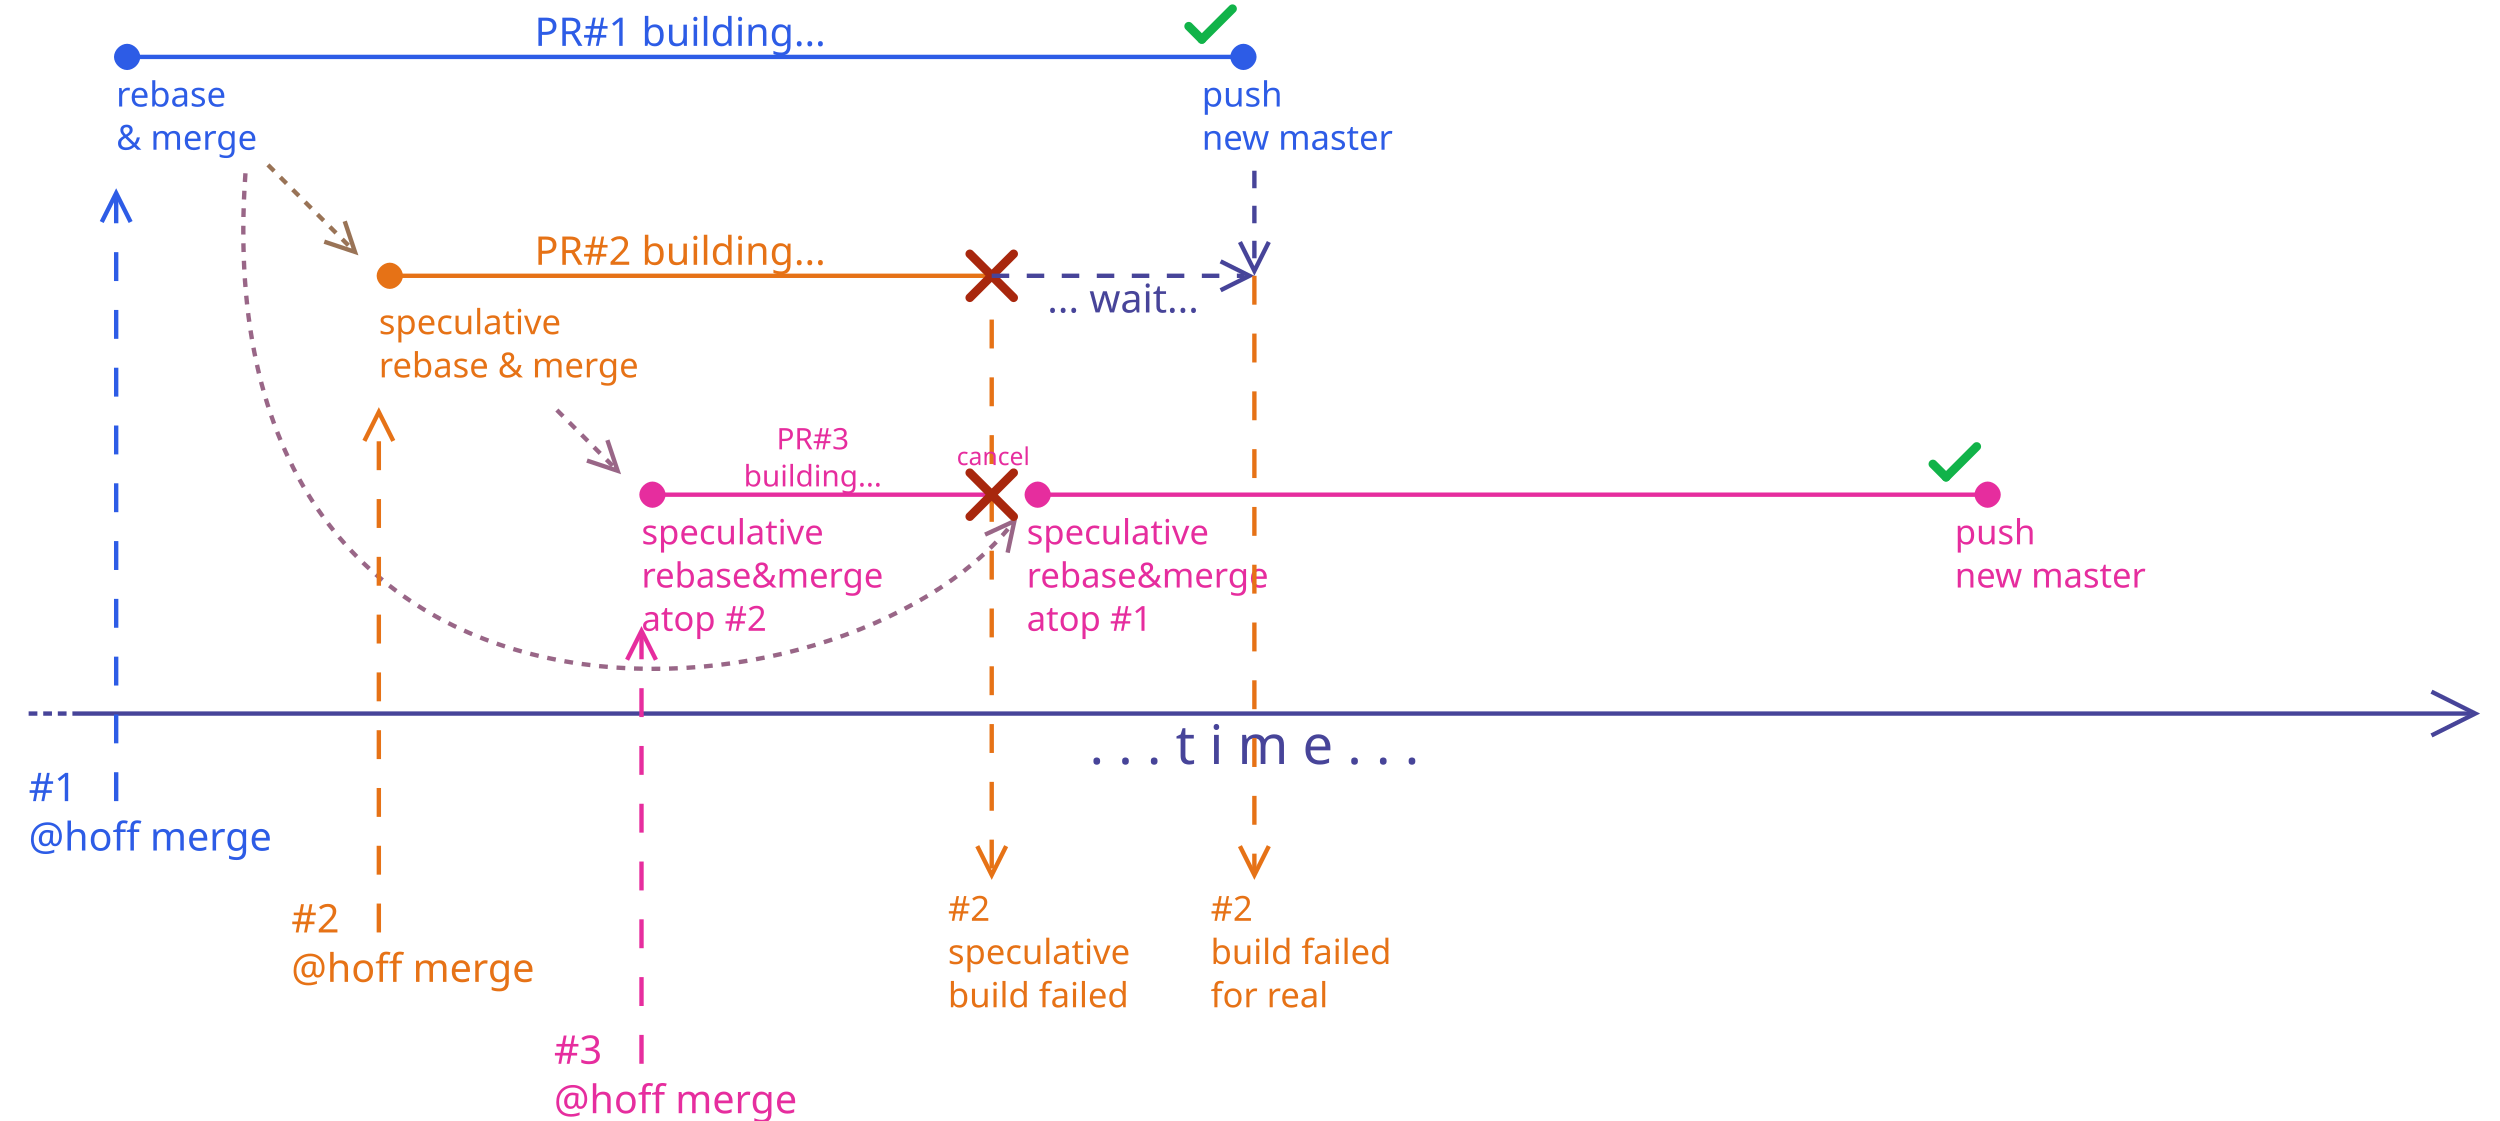
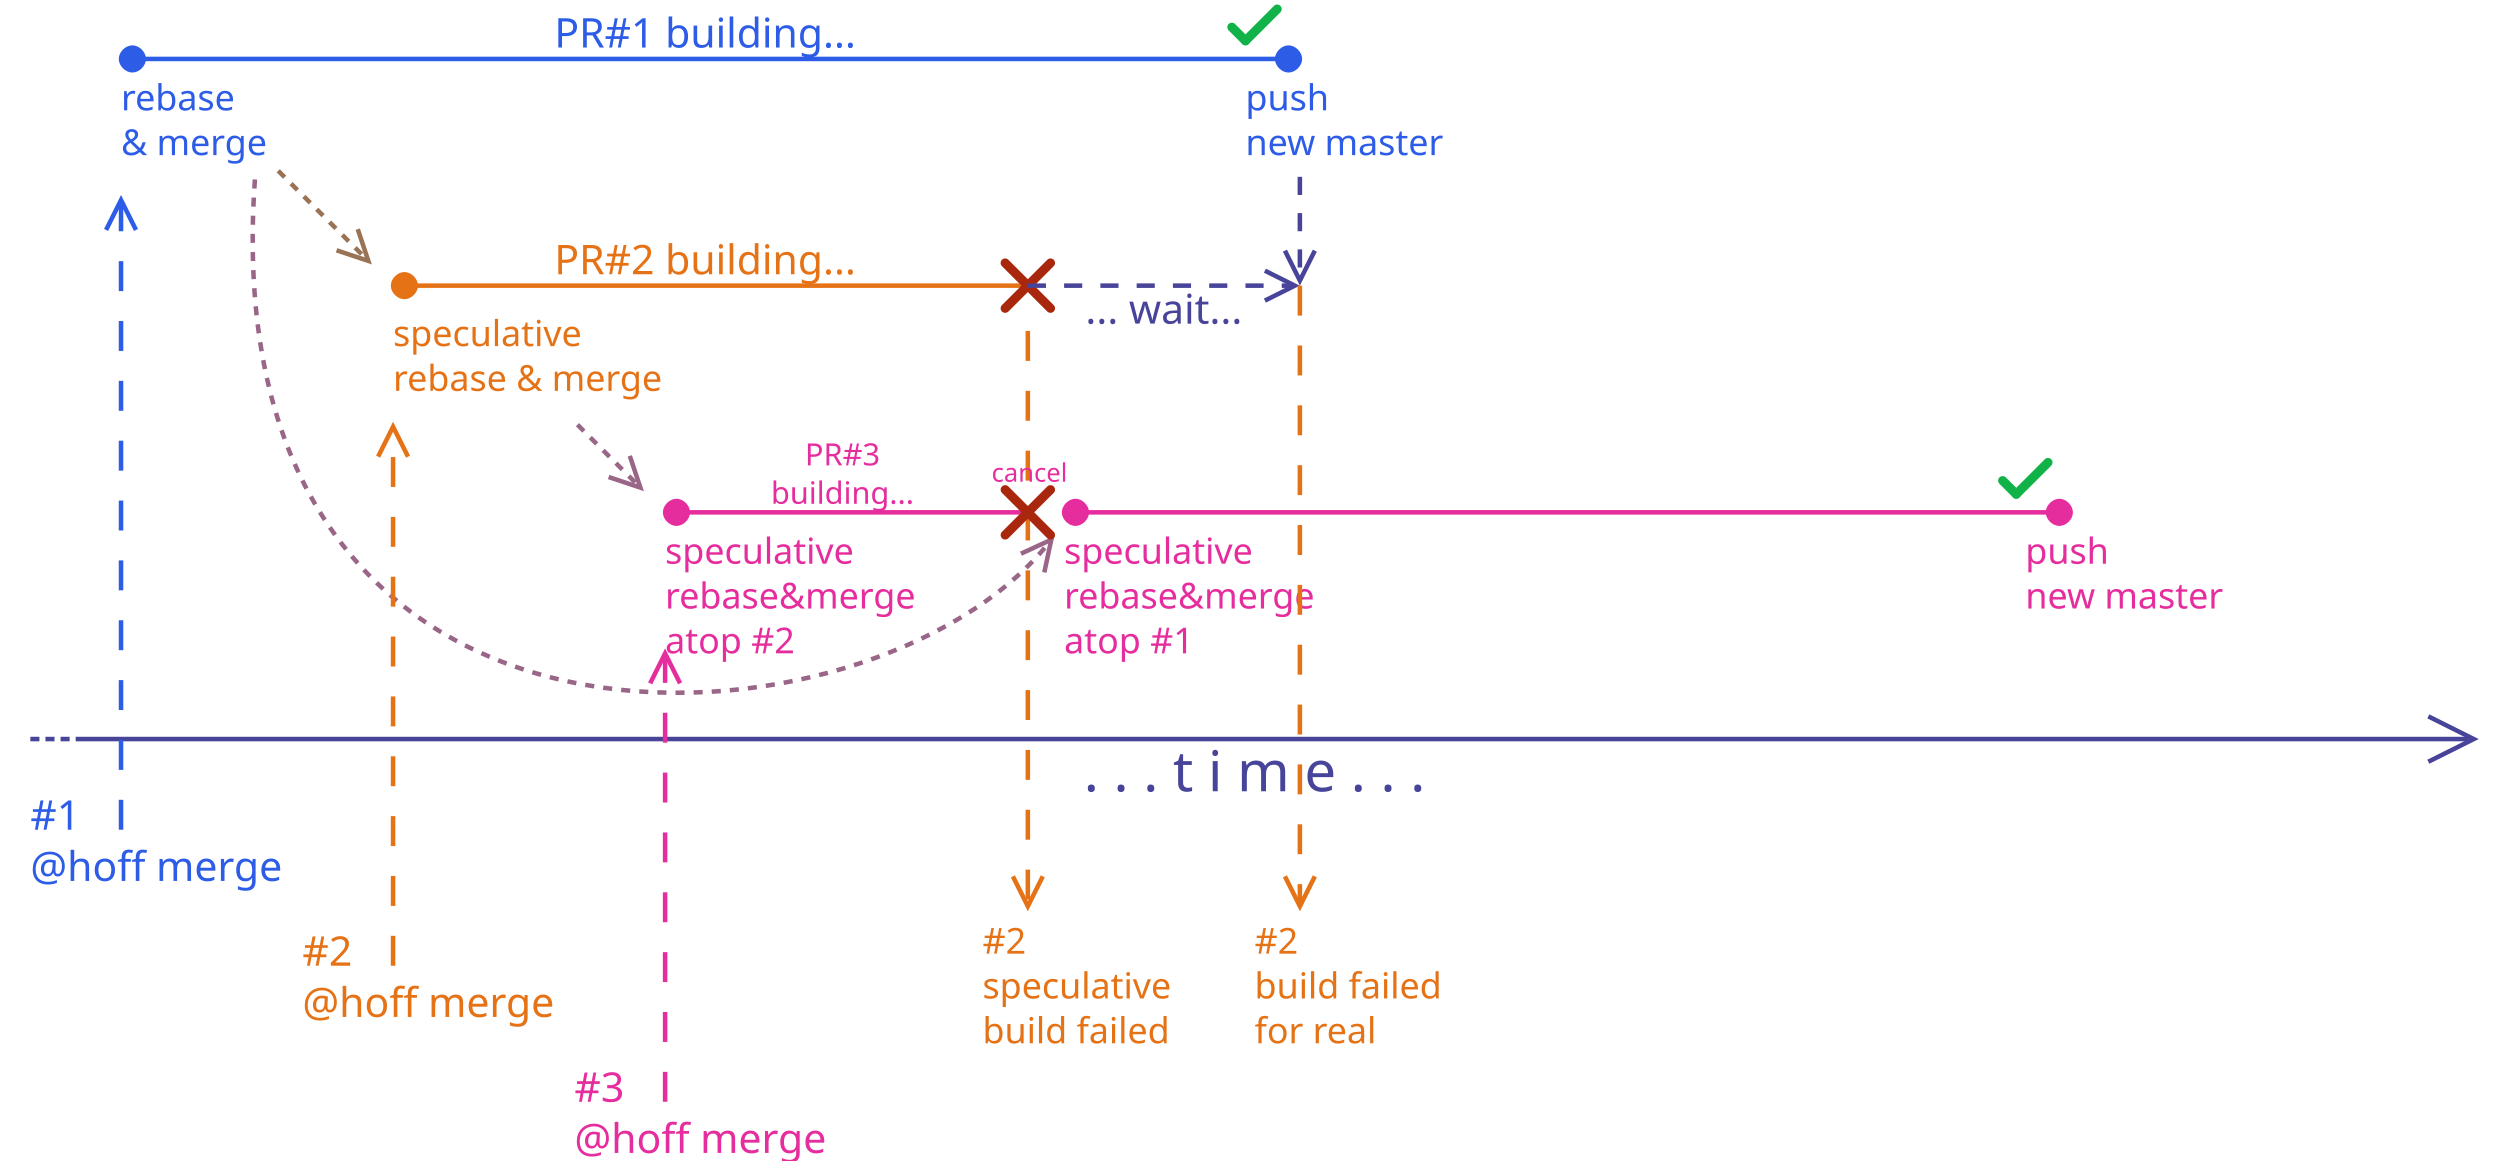
- <svg xmlns="http://www.w3.org/2000/svg" width="29cm" height="13cm" viewBox="-2 7 562 256">
+ <svg xmlns="http://www.w3.org/2000/svg" width="28cm" height="13cm" viewBox="-2 7 542 256">
  <g id="Background">
    <g>
      <path style="fill: none; stroke-opacity: 1; stroke-width: 1; stroke-dasharray: 2; stroke: #996687" d="M 49.53 46.583 C 39.53,186.583 185.877,175.154 224.48,126.9" />
      <polyline style="fill: none; stroke-opacity: 1; stroke-width: 1; stroke: #996687" points="223.632,133.242 225.179,126.027 218.479,129.119 " />
    </g>
    <text font-size="9.031" style="fill: #2d5ce6; fill-opacity: 1; stroke: none;text-anchor:middle;font-family:sans-serif;font-style:normal;font-weight:normal" x="150" y="17.482">
      <tspan x="150" y="17.482">PR#1 building...</tspan>
      <tspan x="150" y="28.771" />
    </text>
    <g>
-       <line style="fill: none; stroke-opacity: 1; stroke-width: 1; stroke: #474499" x1="10" y1="170" x2="557.764" y2="170" />
+       <line style="fill: none; stroke-opacity: 1; stroke-width: 1; stroke: #474499" x1="10" y1="170" x2="537.764" y2="170" />
      <line style="fill: none; stroke-opacity: 1; stroke-width: 1; stroke: #474499" x1="0" y1="170" x2="2" y2="170" />
      <line style="fill: none; stroke-opacity: 1; stroke-width: 1; stroke: #474499" x1="3.333" y1="170" x2="5.333" y2="170" />
      <line style="fill: none; stroke-opacity: 1; stroke-width: 1; stroke: #474499" x1="6.667" y1="170" x2="8.667" y2="170" />
-       <polyline style="fill: none; stroke-opacity: 1; stroke-width: 1; stroke: #474499" points="548.882,175 558.882,170 548.882,165 " />
+       <polyline style="fill: none; stroke-opacity: 1; stroke-width: 1; stroke: #474499" points="528.882,175 538.882,170 528.882,165 " />
    </g>
-     <text font-size="12.418" style="fill: #474499; fill-opacity: 1; stroke: none;text-anchor:middle;font-family:sans-serif;font-style:normal;font-weight:normal" x="280" y="181.526">
-       <tspan x="280" y="181.526">. . . t i m e . . .</tspan>
+     <text font-size="12.418" style="fill: #474499; fill-opacity: 1; stroke: none;text-anchor:middle;font-family:sans-serif;font-style:normal;font-weight:normal" x="270" y="181.526">
+       <tspan x="270" y="181.526">. . . t i m e . . .</tspan>
    </text>
    <text font-size="7.902" style="fill: #2d5ce6; fill-opacity: 1; stroke: none;text-anchor:start;font-family:sans-serif;font-style:normal;font-weight:normal" x="268" y="31.335">
      <tspan x="268" y="31.335">push</tspan>
      <tspan x="268" y="41.213">new master</tspan>
    </text>
    <text font-size="7.902" style="fill: #2d5ce6; fill-opacity: 1; stroke: none;text-anchor:start;font-family:sans-serif;font-style:normal;font-weight:normal" x="20" y="31.335">
      <tspan x="20" y="31.335">rebase</tspan>
      <tspan x="20" y="41.213">&amp; merge</tspan>
    </text>
    <g>
      <line style="fill: none; stroke-opacity: 1; stroke-width: 1; stroke-dasharray: 6.6; stroke: #2d5ce6" x1="20" y1="190" x2="20" y2="52.236" />
      <polyline style="fill: none; stroke-opacity: 1; stroke-width: 1; stroke: #2d5ce6" points="23.3,57.718 20,51.118 16.7,57.718 " />
    </g>
    <text font-size="9.031" style="fill: #2d5ce6; fill-opacity: 1; stroke: none;text-anchor:start;font-family:sans-serif;font-style:normal;font-weight:normal" x="0" y="190">
      <tspan x="0" y="190">#1</tspan>
      <tspan x="0" y="201.289">@hoff merge</tspan>
    </text>
    <g>
      <line style="fill: none; stroke-opacity: 1; stroke-width: 1; stroke-dasharray: 6.6; stroke: #e67216" x1="80" y1="220" x2="80" y2="102.236" />
      <polyline style="fill: none; stroke-opacity: 1; stroke-width: 1; stroke: #e67216" points="83.3,107.718 80,101.118 76.7,107.718 " />
    </g>
    <text font-size="9.031" style="fill: #e67216; fill-opacity: 1; stroke: none;text-anchor:start;font-family:sans-serif;font-style:normal;font-weight:normal" x="60" y="220">
      <tspan x="60" y="220">#2</tspan>
      <tspan x="60" y="231.289">@hoff merge</tspan>
    </text>
    <g>
      <line style="fill: none; stroke-opacity: 1; stroke-width: 1; stroke-dasharray: 6.6; stroke: #e62d9e" x1="140" y1="250" x2="140" y2="152.236" />
      <polyline style="fill: none; stroke-opacity: 1; stroke-width: 1; stroke: #e62d9e" points="143.3,157.718 140,151.118 136.7,157.718 " />
    </g>
    <text font-size="9.031" style="fill: #e62d9e; fill-opacity: 1; stroke: none;text-anchor:start;font-family:sans-serif;font-style:normal;font-weight:normal" x="120" y="250">
      <tspan x="120" y="250">#3</tspan>
      <tspan x="120" y="261.289">@hoff merge</tspan>
    </text>
    <g>
      <line style="fill: none; stroke-opacity: 1; stroke-width: 1; stroke: #2d5ce6" x1="20" y1="20" x2="280" y2="20" />
      <path style="fill: #2d5ce6; fill-opacity: 1; stroke-opacity: 1; stroke-width: 1; stroke: #2d5ce6" fill-rule="evenodd" d="M 20 20 C 20,18.75 21.25,17.5 22.5,17.5 C 23.75,17.5 25,18.75 25,20 C 25,21.25 23.75,22.5 22.5,22.5 C 21.25,22.5 20,21.25 20,20z" />
      <path style="fill: #2d5ce6; fill-opacity: 1; stroke-opacity: 1; stroke-width: 1; stroke: #2d5ce6" fill-rule="evenodd" d="M 280 20 C 280,21.25 278.75,22.5 277.5,22.5 C 276.25,22.5 275,21.25 275,20 C 275,18.75 276.25,17.5 277.5,17.5 C 278.75,17.5 280,18.75 280,20z" />
    </g>
    <text font-size="9.031" style="fill: #e67216; fill-opacity: 1; stroke: none;text-anchor:middle;font-family:sans-serif;font-style:normal;font-weight:normal" x="150" y="67.482">
      <tspan x="150" y="67.482">PR#2 building...</tspan>
      <tspan x="150" y="78.771" />
    </text>
    <text font-size="7.902" style="fill: #e67216; fill-opacity: 1; stroke: none;text-anchor:start;font-family:sans-serif;font-style:normal;font-weight:normal" x="80" y="83.335">
      <tspan x="80" y="83.335">speculative</tspan>
      <tspan x="80" y="93.213">rebase &amp; merge</tspan>
    </text>
    <g>
      <line style="fill: none; stroke-opacity: 1; stroke-width: 1; stroke: #e67216" x1="80" y1="70" x2="220" y2="70" />
      <path style="fill: #e67216; fill-opacity: 1; stroke-opacity: 1; stroke-width: 1; stroke: #e67216" fill-rule="evenodd" d="M 80 70 C 80,68.75 81.25,67.5 82.5,67.5 C 83.75,67.5 85,68.75 85,70 C 85,71.25 83.75,72.5 82.5,72.5 C 81.25,72.5 80,71.25 80,70z" />
    </g>
    <text font-size="6.773" style="fill: #e62d9e; fill-opacity: 1; stroke: none;text-anchor:middle;font-family:sans-serif;font-style:normal;font-weight:normal" x="180" y="109.645">
      <tspan x="180" y="109.645">PR#3</tspan>
      <tspan x="180" y="118.112">building...</tspan>
      <tspan x="180" y="126.578" />
      <tspan x="180" y="135.045" />
    </text>
    <text font-size="7.902" style="fill: #e62d9e; fill-opacity: 1; stroke: none;text-anchor:start;font-family:sans-serif;font-style:normal;font-weight:normal" x="440" y="131.335">
      <tspan x="440" y="131.335">push</tspan>
      <tspan x="440" y="141.213">new master</tspan>
    </text>
    <text font-size="7.902" style="fill: #e62d9e; fill-opacity: 1; stroke: none;text-anchor:start;font-family:sans-serif;font-style:normal;font-weight:normal" x="140" y="131.335">
      <tspan x="140" y="131.335">speculative</tspan>
      <tspan x="140" y="141.213">rebase&amp;merge</tspan>
      <tspan x="140" y="151.091">atop #2</tspan>
    </text>
    <g>
      <line style="fill: none; stroke-opacity: 1; stroke-width: 1; stroke: #e62d9e" x1="140" y1="120" x2="220" y2="120" />
      <path style="fill: #e62d9e; fill-opacity: 1; stroke-opacity: 1; stroke-width: 1; stroke: #e62d9e" fill-rule="evenodd" d="M 140 120 C 140,118.75 141.25,117.5 142.5,117.5 C 143.75,117.5 145,118.75 145,120 C 145,121.25 143.75,122.5 142.5,122.5 C 141.25,122.5 140,121.25 140,120z" />
    </g>
    <text font-size="7.902" style="fill: #e67216; fill-opacity: 1; stroke: none;text-anchor:start;font-family:sans-serif;font-style:normal;font-weight:normal" x="210" y="217.335">
      <tspan x="210" y="217.335">#2</tspan>
      <tspan x="210" y="227.213">speculative</tspan>
      <tspan x="210" y="237.091">build failed</tspan>
    </text>
    <g>
      <line style="fill: none; stroke-opacity: 1; stroke-width: 1; stroke-dasharray: 6.6; stroke: #e67216" x1="220" y1="80" x2="220" y2="205.764" />
      <polyline style="fill: none; stroke-opacity: 1; stroke-width: 1; stroke: #e67216" points="216.7,200.282 220,206.882 223.3,200.282 " />
    </g>
    <g>
      <line style="fill: none; stroke-opacity: 1; stroke-width: 2; stroke-linecap: round; stroke: #a8270d" x1="215" y1="75" x2="225" y2="65" />
      <line style="fill: none; stroke-opacity: 1; stroke-width: 2; stroke-linecap: round; stroke: #a8270d" x1="215" y1="65" x2="225" y2="75" />
    </g>
    <g>
      <line style="fill: none; stroke-opacity: 1; stroke-width: 1; stroke: #e62d9e" x1="228" y1="120" x2="450" y2="120" />
      <path style="fill: #e62d9e; fill-opacity: 1; stroke-opacity: 1; stroke-width: 1; stroke: #e62d9e" fill-rule="evenodd" d="M 228 120 C 228,118.75 229.25,117.5 230.5,117.5 C 231.75,117.5 233,118.75 233,120 C 233,121.25 231.75,122.5 230.5,122.5 C 229.25,122.5 228,121.25 228,120z" />
      <path style="fill: #e62d9e; fill-opacity: 1; stroke-opacity: 1; stroke-width: 1; stroke: #e62d9e" fill-rule="evenodd" d="M 450 120 C 450,121.25 448.75,122.5 447.5,122.5 C 446.25,122.5 445,121.25 445,120 C 445,118.75 446.25,117.5 447.5,117.5 C 448.75,117.5 450,118.75 450,120z" />
    </g>
    <text font-size="7.902" style="fill: #e62d9e; fill-opacity: 1; stroke: none;text-anchor:start;font-family:sans-serif;font-style:normal;font-weight:normal" x="228" y="131.335">
      <tspan x="228" y="131.335">speculative</tspan>
      <tspan x="228" y="141.213">rebase&amp;merge</tspan>
      <tspan x="228" y="151.091">atop #1</tspan>
    </text>
    <g>
      <line style="fill: none; stroke-opacity: 1; stroke-width: 2; stroke-linecap: round; stroke: #a8270d" x1="215" y1="125" x2="225" y2="115" />
      <line style="fill: none; stroke-opacity: 1; stroke-width: 2; stroke-linecap: round; stroke: #a8270d" x1="215" y1="115" x2="225" y2="125" />
    </g>
    <text font-size="5.644" style="fill: #e62d9e; fill-opacity: 1; stroke: none;text-anchor:start;font-family:sans-serif;font-style:normal;font-weight:normal" x="212" y="113.239">
      <tspan x="212" y="113.239">cancel</tspan>
    </text>
    <g>
      <line style="fill: none; stroke-opacity: 1; stroke-width: 1; stroke-dasharray: 4; stroke: #474499" x1="220" y1="70" x2="277.764" y2="70" />
      <polyline style="fill: none; stroke-opacity: 1; stroke-width: 1; stroke: #474499" points="272.282,73.3 278.882,70 272.282,66.7 " />
    </g>
    <text font-size="9.031" style="fill: #474499; fill-opacity: 1; stroke: none;text-anchor:middle;font-family:sans-serif;font-style:normal;font-weight:normal" x="250" y="78.383">
      <tspan x="250" y="78.383">... wait...</tspan>
    </text>
    <g>
      <line style="fill: none; stroke-opacity: 1; stroke-width: 1; stroke-dasharray: 6.6; stroke: #e67216" x1="280" y1="70" x2="280" y2="205.764" />
      <polyline style="fill: none; stroke-opacity: 1; stroke-width: 1; stroke: #e67216" points="276.7,200.282 280,206.882 283.3,200.282 " />
    </g>
    <text font-size="7.902" style="fill: #e67216; fill-opacity: 1; stroke: none;text-anchor:start;font-family:sans-serif;font-style:normal;font-weight:normal" x="270" y="217.335">
      <tspan x="270" y="217.335">#2</tspan>
      <tspan x="270" y="227.213">build failed</tspan>
      <tspan x="270" y="237.091">for real</tspan>
    </text>
    <g>
      <line style="fill: none; stroke-opacity: 1; stroke-width: 1; stroke-dasharray: 4; stroke: #474499" x1="280" y1="46" x2="280" y2="67.764" />
      <polyline style="fill: none; stroke-opacity: 1; stroke-width: 1; stroke: #474499" points="276.7,62.282 280,68.882 283.3,62.282 " />
    </g>
    <g>
      <line style="fill: none; stroke-opacity: 1; stroke-width: 1; stroke-dasharray: 2; stroke: #997356" x1="54.667" y1="44.667" x2="73.752" y2="63.752" />
      <polyline style="fill: none; stroke-opacity: 1; stroke-width: 1; stroke: #997356" points="67.542,62.209 74.543,64.543 72.209,57.542 " />
    </g>
    <g>
      <line style="fill: none; stroke-opacity: 1; stroke-width: 1; stroke-dasharray: 2; stroke: #996687" x1="120.667" y1="100.667" x2="133.752" y2="113.752" />
      <polyline style="fill: none; stroke-opacity: 1; stroke-width: 1; stroke: #996687" points="127.542,112.209 134.543,114.543 132.209,107.542 " />
    </g>
    <g transform="matrix(1,0,0,1,85,7)">
      <line style="fill: none; stroke-opacity: 1; stroke-width: 2; stroke-linecap: round; stroke: #11b349" x1="183" y1="9" x2="190" y2="2" />
      <line style="fill: none; stroke-opacity: 1; stroke-width: 2; stroke-linecap: round; stroke: #11b349" x1="180" y1="6" x2="183" y2="9" />
    </g>
    <g transform="matrix(1,0,0,1,255,107)">
      <line style="fill: none; stroke-opacity: 1; stroke-width: 2; stroke-linecap: round; stroke: #11b349" x1="183" y1="9" x2="190" y2="2" />
      <line style="fill: none; stroke-opacity: 1; stroke-width: 2; stroke-linecap: round; stroke: #11b349" x1="180" y1="6" x2="183" y2="9" />
    </g>
  </g>
</svg>
